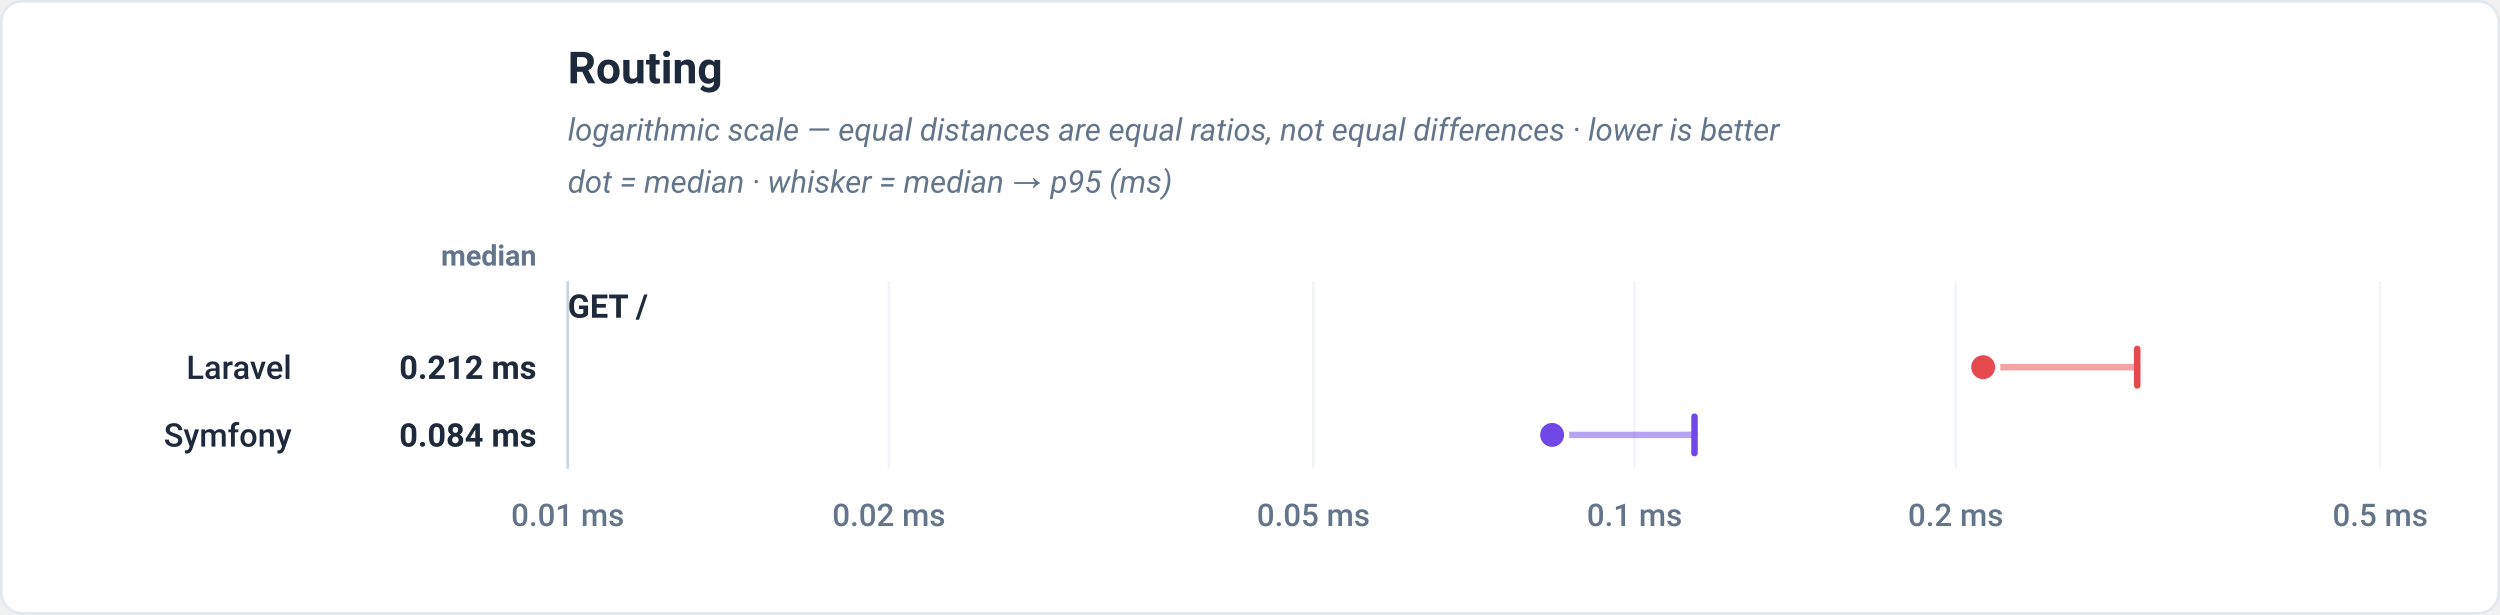
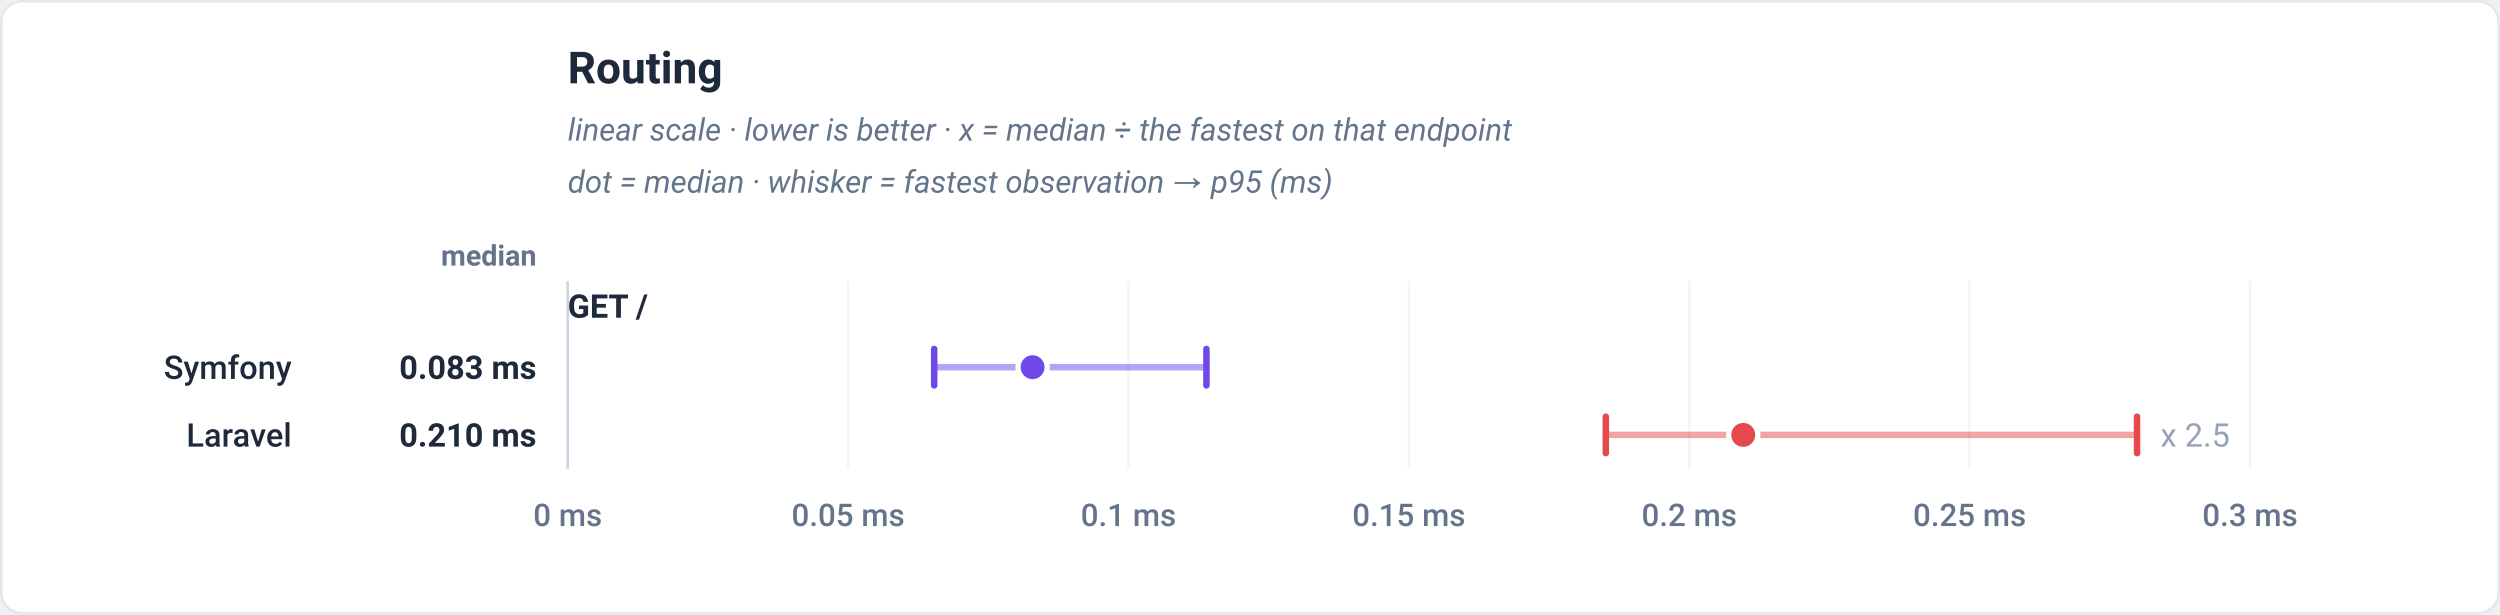
<svg xmlns="http://www.w3.org/2000/svg" viewBox="0 0 960 236" width="960" height="236" role="img" font-family="-apple-system,BlinkMacSystemFont,'Segoe UI',Roboto,Helvetica,Arial,sans-serif">
  <rect x="0.5" y="0.5" width="959" height="235" rx="8" fill="#ffffff" stroke="#e2e8f0" />
  <text x="218" y="32" font-family="-apple-system,BlinkMacSystemFont,'Segoe UI',Roboto,Helvetica,Arial,sans-serif" font-size="17" font-weight="700" fill="#1e293b" text-anchor="start">Routing</text>
-   <text x="218" y="54" font-family="-apple-system,BlinkMacSystemFont,'Segoe UI',Roboto,Helvetica,Arial,sans-serif" font-size="12" font-weight="400" fill="#64748b" text-anchor="start" font-style="italic">logarithmic scale — equal distances are equal ratios, not equal differences · lower is better</text>
-   <text x="218" y="74" font-family="-apple-system,BlinkMacSystemFont,'Segoe UI',Roboto,Helvetica,Arial,sans-serif" font-size="12" font-weight="400" fill="#64748b" text-anchor="start" font-style="italic">dot = median · whisker = median → p95 (ms)</text>
+   <text x="218" y="54" font-family="-apple-system,BlinkMacSystemFont,'Segoe UI',Roboto,Helvetica,Arial,sans-serif" font-size="12" font-weight="400" fill="#64748b" text-anchor="start" font-style="italic">linear scale · lower is better · x = median ÷ the fastest on that endpoint</text>
+   <text x="218" y="74" font-family="-apple-system,BlinkMacSystemFont,'Segoe UI',Roboto,Helvetica,Arial,sans-serif" font-size="12" font-weight="400" fill="#64748b" text-anchor="start" font-style="italic">dot = median · whisker = fastest observation → p95 (ms)</text>
  <text x="206" y="102" font-family="-apple-system,BlinkMacSystemFont,'Segoe UI',Roboto,Helvetica,Arial,sans-serif" font-size="11" font-weight="600" fill="#64748b" text-anchor="end">median</text>
  <line x1="218" y1="108" x2="218" y2="180" stroke="#f1f5f9" stroke-width="1" />
-   <text x="218" y="202" font-family="-apple-system,BlinkMacSystemFont,'Segoe UI',Roboto,Helvetica,Arial,sans-serif" font-size="12" font-weight="500" fill="#64748b" text-anchor="middle">0.01 ms</text>
-   <line x1="341.32" y1="108" x2="341.32" y2="180" stroke="#f1f5f9" stroke-width="1" />
-   <text x="341.32" y="202" font-family="-apple-system,BlinkMacSystemFont,'Segoe UI',Roboto,Helvetica,Arial,sans-serif" font-size="12" font-weight="500" fill="#64748b" text-anchor="middle">0.02 ms</text>
-   <line x1="504.34" y1="108" x2="504.34" y2="180" stroke="#f1f5f9" stroke-width="1" />
-   <text x="504.34" y="202" font-family="-apple-system,BlinkMacSystemFont,'Segoe UI',Roboto,Helvetica,Arial,sans-serif" font-size="12" font-weight="500" fill="#64748b" text-anchor="middle">0.05 ms</text>
-   <line x1="627.66" y1="108" x2="627.66" y2="180" stroke="#f1f5f9" stroke-width="1" />
-   <text x="627.66" y="202" font-family="-apple-system,BlinkMacSystemFont,'Segoe UI',Roboto,Helvetica,Arial,sans-serif" font-size="12" font-weight="500" fill="#64748b" text-anchor="middle">0.1 ms</text>
-   <line x1="750.98" y1="108" x2="750.98" y2="180" stroke="#f1f5f9" stroke-width="1" />
-   <text x="750.98" y="202" font-family="-apple-system,BlinkMacSystemFont,'Segoe UI',Roboto,Helvetica,Arial,sans-serif" font-size="12" font-weight="500" fill="#64748b" text-anchor="middle">0.2 ms</text>
-   <line x1="914" y1="108" x2="914" y2="180" stroke="#f1f5f9" stroke-width="1" />
-   <text x="914" y="202" font-family="-apple-system,BlinkMacSystemFont,'Segoe UI',Roboto,Helvetica,Arial,sans-serif" font-size="12" font-weight="500" fill="#64748b" text-anchor="middle">0.5 ms</text>
+   <text x="218" y="202" font-family="-apple-system,BlinkMacSystemFont,'Segoe UI',Roboto,Helvetica,Arial,sans-serif" font-size="12" font-weight="500" fill="#64748b" text-anchor="middle">0 ms</text>
+   <line x1="325.67" y1="108" x2="325.67" y2="180" stroke="#f1f5f9" stroke-width="1" />
+   <text x="325.67" y="202" font-family="-apple-system,BlinkMacSystemFont,'Segoe UI',Roboto,Helvetica,Arial,sans-serif" font-size="12" font-weight="500" fill="#64748b" text-anchor="middle">0.05 ms</text>
+   <line x1="433.33" y1="108" x2="433.33" y2="180" stroke="#f1f5f9" stroke-width="1" />
+   <text x="433.33" y="202" font-family="-apple-system,BlinkMacSystemFont,'Segoe UI',Roboto,Helvetica,Arial,sans-serif" font-size="12" font-weight="500" fill="#64748b" text-anchor="middle">0.1 ms</text>
+   <line x1="541" y1="108" x2="541" y2="180" stroke="#f1f5f9" stroke-width="1" />
+   <text x="541" y="202" font-family="-apple-system,BlinkMacSystemFont,'Segoe UI',Roboto,Helvetica,Arial,sans-serif" font-size="12" font-weight="500" fill="#64748b" text-anchor="middle">0.15 ms</text>
+   <line x1="648.67" y1="108" x2="648.67" y2="180" stroke="#f1f5f9" stroke-width="1" />
+   <text x="648.67" y="202" font-family="-apple-system,BlinkMacSystemFont,'Segoe UI',Roboto,Helvetica,Arial,sans-serif" font-size="12" font-weight="500" fill="#64748b" text-anchor="middle">0.2 ms</text>
+   <line x1="756.33" y1="108" x2="756.33" y2="180" stroke="#f1f5f9" stroke-width="1" />
+   <text x="756.33" y="202" font-family="-apple-system,BlinkMacSystemFont,'Segoe UI',Roboto,Helvetica,Arial,sans-serif" font-size="12" font-weight="500" fill="#64748b" text-anchor="middle">0.25 ms</text>
+   <line x1="864" y1="108" x2="864" y2="180" stroke="#f1f5f9" stroke-width="1" />
+   <text x="864" y="202" font-family="-apple-system,BlinkMacSystemFont,'Segoe UI',Roboto,Helvetica,Arial,sans-serif" font-size="12" font-weight="500" fill="#64748b" text-anchor="middle">0.3 ms</text>
  <line x1="218" y1="108" x2="218" y2="180" stroke="#cbd5e1" stroke-width="1" />
  <text x="218" y="122" font-family="-apple-system,BlinkMacSystemFont,'Segoe UI',Roboto,Helvetica,Arial,sans-serif" font-size="12.5" font-weight="700" fill="#1e293b" text-anchor="start">GET /</text>
-   <line x1="761.54" y1="141" x2="820.69" y2="141" stroke="#e5484d" stroke-width="2.5" stroke-linecap="round" stroke-opacity="0.5" />
-   <line x1="820.69" y1="134" x2="820.69" y2="148" stroke="#e5484d" stroke-width="2.5" stroke-linecap="round" />
-   <circle cx="761.54" cy="141" r="5.6" fill="#e5484d" stroke="#ffffff" stroke-width="2" />
-   <text x="112" y="145.5" font-family="-apple-system,BlinkMacSystemFont,'Segoe UI',Roboto,Helvetica,Arial,sans-serif" font-size="12.5" font-weight="500" fill="#1e293b" text-anchor="end">Laravel</text>
-   <text x="206" y="145.5" font-family="-apple-system,BlinkMacSystemFont,'Segoe UI',Roboto,Helvetica,Arial,sans-serif" font-size="12.5" font-weight="700" fill="#1e293b" text-anchor="end">0.212 ms</text>
-   <line x1="596.01" y1="167" x2="650.69" y2="167" stroke="#7048e8" stroke-width="2.5" stroke-linecap="round" stroke-opacity="0.5" />
-   <line x1="650.69" y1="160" x2="650.69" y2="174" stroke="#7048e8" stroke-width="2.5" stroke-linecap="round" />
-   <circle cx="596.01" cy="167" r="5.6" fill="#7048e8" stroke="#ffffff" stroke-width="2" />
-   <text x="112" y="171.5" font-family="-apple-system,BlinkMacSystemFont,'Segoe UI',Roboto,Helvetica,Arial,sans-serif" font-size="12.5" font-weight="500" fill="#1e293b" text-anchor="end">Symfony</text>
-   <text x="206" y="171.5" font-family="-apple-system,BlinkMacSystemFont,'Segoe UI',Roboto,Helvetica,Arial,sans-serif" font-size="12.5" font-weight="700" fill="#1e293b" text-anchor="end">0.084 ms</text>
+   <line x1="358.73" y1="141" x2="463.27" y2="141" stroke="#7048e8" stroke-width="2.5" stroke-linecap="round" stroke-opacity="0.5" />
+   <line x1="358.73" y1="134" x2="358.73" y2="148" stroke="#7048e8" stroke-width="2.5" stroke-linecap="round" />
+   <line x1="463.27" y1="134" x2="463.27" y2="148" stroke="#7048e8" stroke-width="2.5" stroke-linecap="round" />
+   <circle cx="396.51" cy="141" r="5.6" fill="#7048e8" stroke="#ffffff" stroke-width="2" />
+   <text x="112" y="145.5" font-family="-apple-system,BlinkMacSystemFont,'Segoe UI',Roboto,Helvetica,Arial,sans-serif" font-size="12.5" font-weight="500" fill="#1e293b" text-anchor="end">Symfony</text>
+   <text x="206" y="145.5" font-family="-apple-system,BlinkMacSystemFont,'Segoe UI',Roboto,Helvetica,Arial,sans-serif" font-size="12.5" font-weight="700" fill="#1e293b" text-anchor="end">0.083 ms</text>
+   <line x1="616.63" y1="167" x2="820.62" y2="167" stroke="#e5484d" stroke-width="2.5" stroke-linecap="round" stroke-opacity="0.5" />
+   <line x1="616.63" y1="160" x2="616.63" y2="174" stroke="#e5484d" stroke-width="2.5" stroke-linecap="round" />
+   <line x1="820.62" y1="160" x2="820.62" y2="174" stroke="#e5484d" stroke-width="2.5" stroke-linecap="round" />
+   <circle cx="669.4" cy="167" r="5.6" fill="#e5484d" stroke="#ffffff" stroke-width="2" />
+   <text x="829.62" y="171.5" font-family="-apple-system,BlinkMacSystemFont,'Segoe UI',Roboto,Helvetica,Arial,sans-serif" font-size="12.5" font-weight="400" fill="#94a3b8" text-anchor="start" stroke="#ffffff" stroke-width="3" paint-order="stroke" stroke-linejoin="round">x 2.5</text>
+   <text x="112" y="171.5" font-family="-apple-system,BlinkMacSystemFont,'Segoe UI',Roboto,Helvetica,Arial,sans-serif" font-size="12.5" font-weight="500" fill="#1e293b" text-anchor="end">Laravel</text>
+   <text x="206" y="171.5" font-family="-apple-system,BlinkMacSystemFont,'Segoe UI',Roboto,Helvetica,Arial,sans-serif" font-size="12.5" font-weight="700" fill="#1e293b" text-anchor="end">0.210 ms</text>
</svg>
